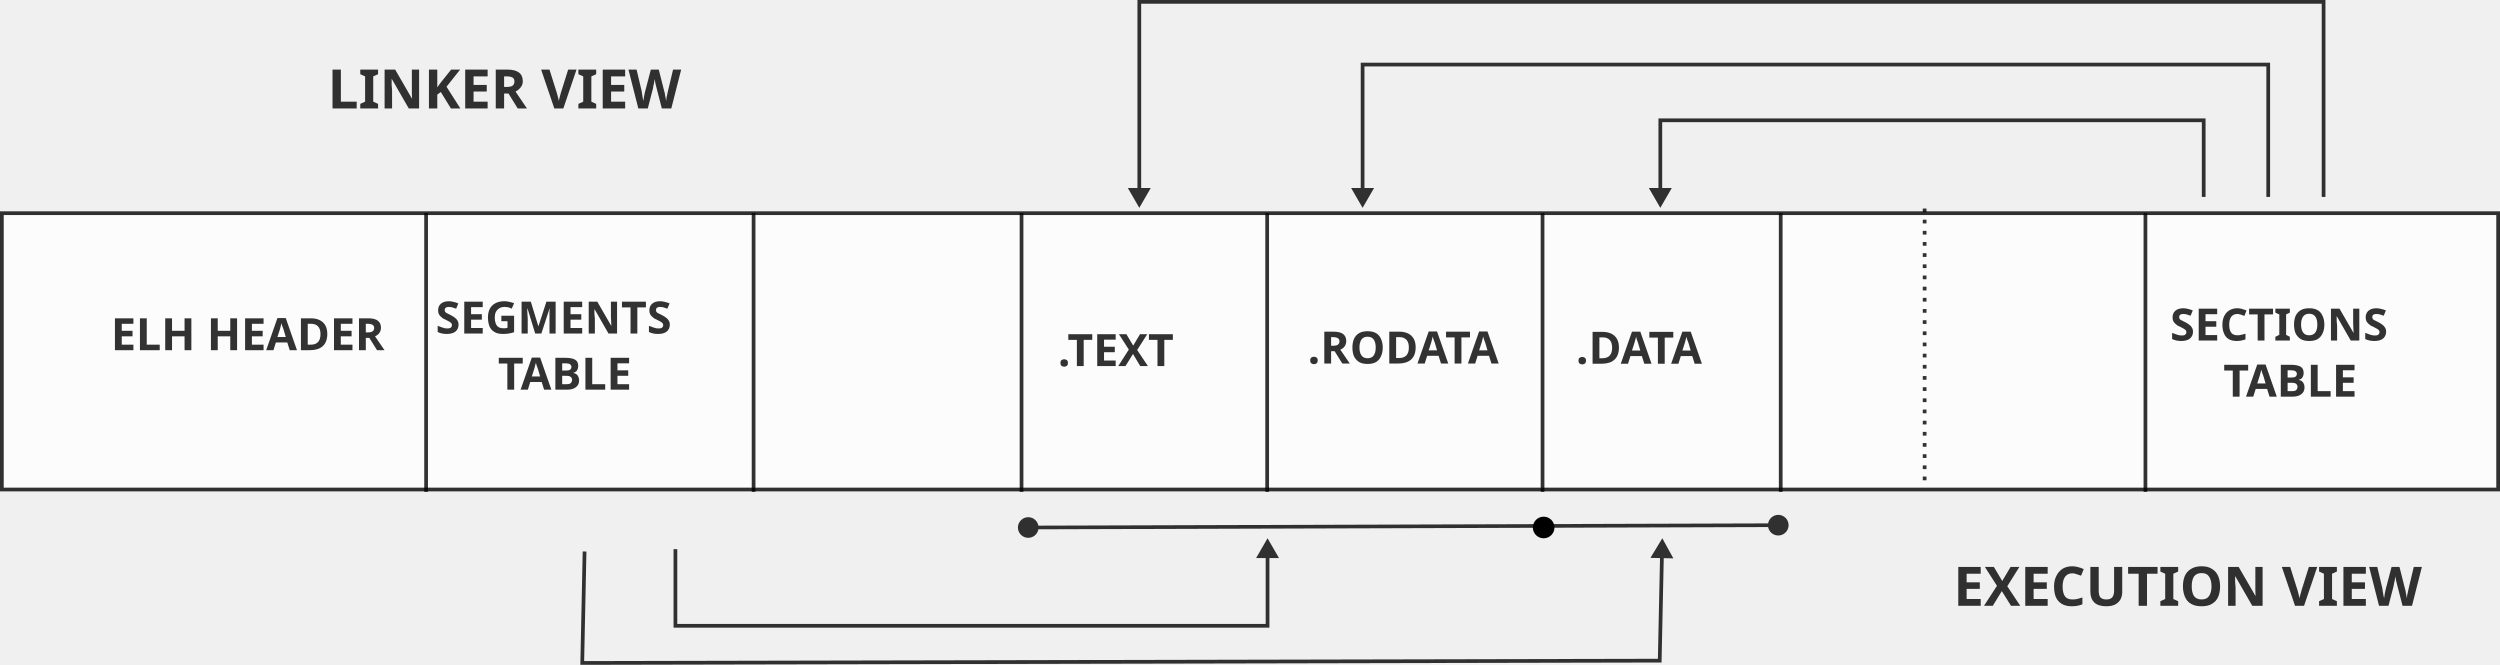
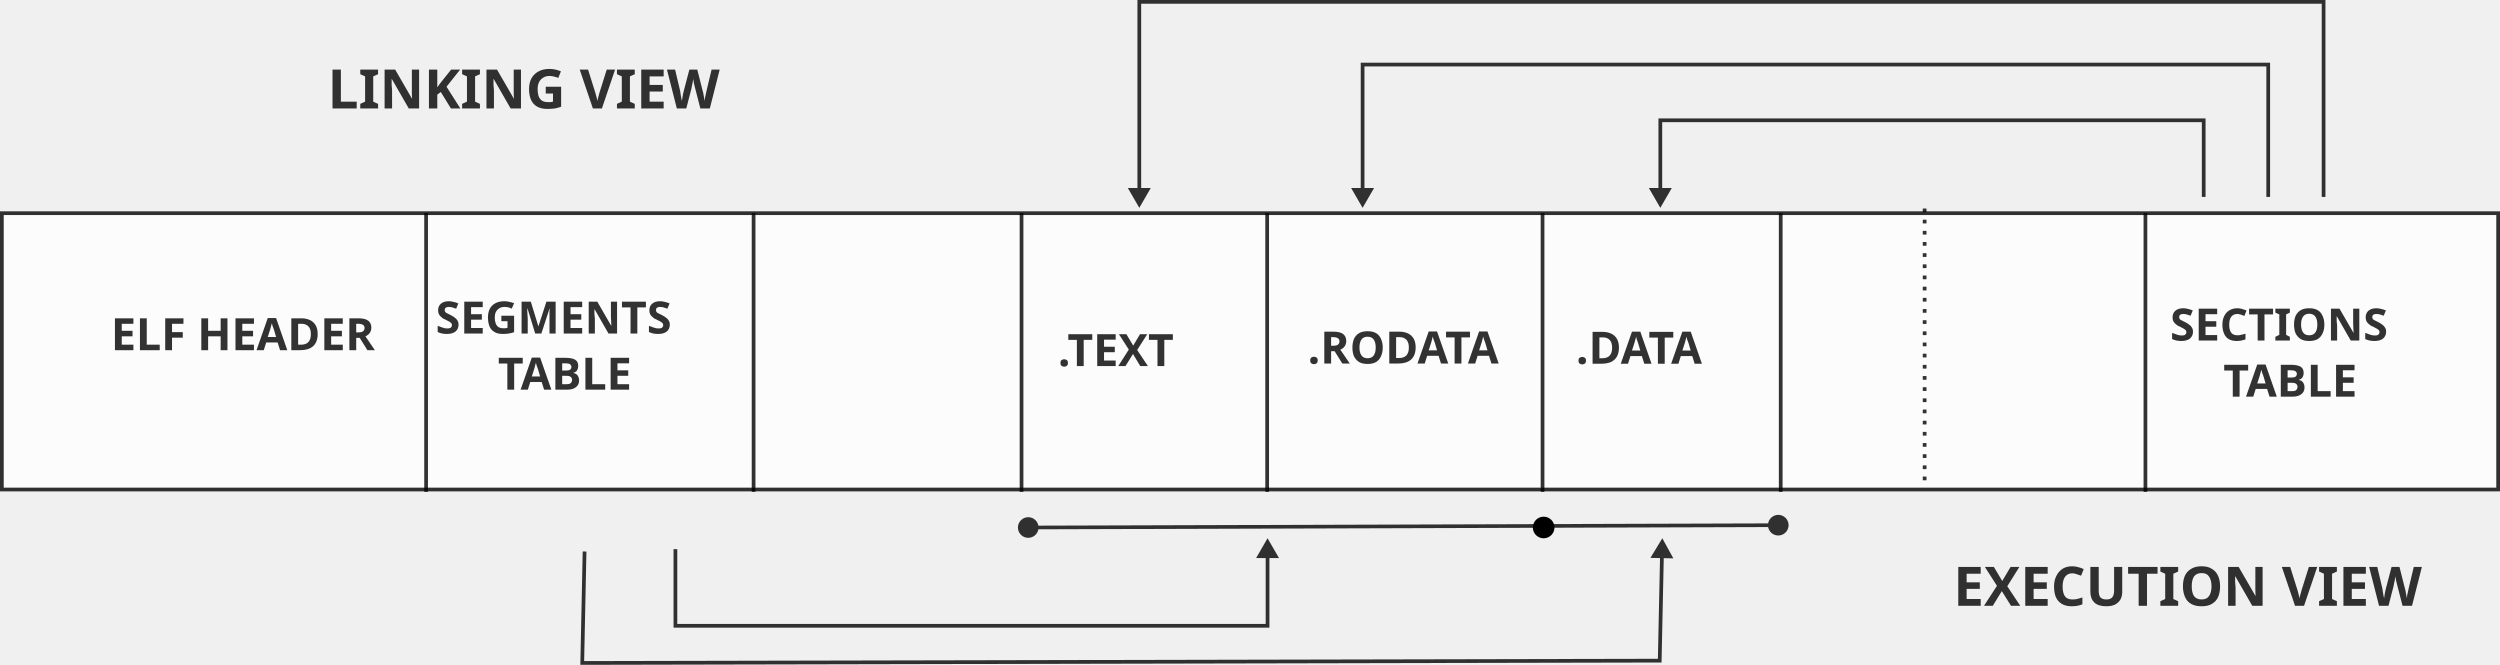
<svg xmlns="http://www.w3.org/2000/svg" width="177.741mm" height="47.266mm" viewBox="0 0 177.741 47.266" version="1.1" id="svg4170">
  <defs id="defs4167">
    <marker style="overflow:visible" id="marker22050" refX="0" refY="0" orient="auto" markerWidth="5.667" markerHeight="5.667" viewBox="0 0 5.667 5.667" preserveAspectRatio="xMidYMid">
      <path transform="scale(0.5)" style="fill:context-stroke;fill-rule:evenodd;stroke:context-stroke;stroke-width:1pt" d="M 5,0 C 5,2.76 2.76,5 0,5 -2.76,5 -5,2.76 -5,0 c 0,-2.76 2.3,-5 5,-5 2.76,0 5,2.24 5,5 z" id="path22048" />
    </marker>
    <marker style="overflow:visible" id="marker21968" refX="0" refY="0" orient="auto" markerWidth="5.667" markerHeight="5.667" viewBox="0 0 5.667 5.667" preserveAspectRatio="xMidYMid">
      <path transform="scale(0.5)" style="fill:context-stroke;fill-rule:evenodd;stroke:context-stroke;stroke-width:1pt" d="M 5,0 C 5,2.76 2.76,5 0,5 -2.76,5 -5,2.76 -5,0 c 0,-2.76 2.3,-5 5,-5 2.76,0 5,2.24 5,5 z" id="path21966" />
    </marker>
    <marker style="overflow:visible" id="TriangleStart" refX="0" refY="0" orient="auto-start-reverse" markerWidth="5.324" markerHeight="6.155" viewBox="0 0 5.324 6.155" preserveAspectRatio="xMidYMid">
      <path transform="scale(0.5)" style="fill:context-stroke;fill-rule:evenodd;stroke:context-stroke;stroke-width:1pt" d="M 5.77,0 -2.88,5 V -5 Z" id="path135" />
    </marker>
  </defs>
  <g id="layer1" transform="translate(-15.38659,-12.08449)">
    <rect style="opacity:0.8;fill:#ffffff;stroke:#000000;stroke-width:0.265;stroke-opacity:1" id="rect5873" width="177.477" height="19.646" x="15.519" y="27.241" ry="0" />
    <text xml:space="preserve" style="font-size:3.175px;opacity:0.8;fill:#ffffff;stroke:#000000;stroke-width:0.265;stroke-opacity:1" x="90.594" y="38.11" id="text8955-56">
      <tspan id="tspan8953-2" style="font-style:normal;font-variant:normal;font-weight:bold;font-stretch:normal;font-family:'Roboto Mono';-inkscape-font-specification:'Roboto Mono Bold';fill:#000000;fill-opacity:1;stroke:none;stroke-width:0.265" x="90.594" y="38.11">.TEXT</tspan>
    </text>
    <text xml:space="preserve" style="font-size:3.175px;opacity:0.8;fill:#ffffff;stroke:#000000;stroke-width:0.265;stroke-opacity:1" x="108.351" y="37.929" id="text8955-56-0">
      <tspan id="tspan8953-2-5" style="font-style:normal;font-variant:normal;font-weight:bold;font-stretch:normal;font-family:'Roboto Mono';-inkscape-font-specification:'Roboto Mono Bold';fill:#000000;fill-opacity:1;stroke:none;stroke-width:0.265" x="108.351" y="37.929">.RODATA</tspan>
    </text>
    <text xml:space="preserve" style="font-size:3.175px;opacity:0.8;fill:#ffffff;stroke:#000000;stroke-width:0.265;stroke-opacity:1" x="127.425" y="37.945" id="text8955-56-0-6">
      <tspan id="tspan8953-2-5-1" style="font-style:normal;font-variant:normal;font-weight:bold;font-stretch:normal;font-family:'Roboto Mono';-inkscape-font-specification:'Roboto Mono Bold';fill:#000000;fill-opacity:1;stroke:none;stroke-width:0.265" x="127.425" y="37.945">.DATA</tspan>
    </text>
    <path style="opacity:0.8;fill:#ffffff;stroke:#000000;stroke-width:0.265;stroke-opacity:1" d="M 45.681,27.241 V 47.052" id="path5987" />
    <path style="opacity:0.8;fill:#ffffff;stroke:#000000;stroke-width:0.265;stroke-opacity:1" d="M 68.964,27.241 V 47.052" id="path6715" />
    <path style="opacity:0.8;fill:#ffffff;stroke:#000000;stroke-width:0.265;stroke-opacity:1" d="M 88.014,27.241 V 47.052" id="path6717" />
    <path style="opacity:0.8;fill:#ffffff;stroke:#000000;stroke-width:0.265;stroke-opacity:1" d="M 105.477,27.241 V 47.052" id="path6719" />
    <path style="opacity:0.8;fill:#ffffff;stroke:#000000;stroke-width:0.265;stroke-opacity:1" d="M 125.056,27.241 V 47.052" id="path6721" />
    <text xml:space="preserve" style="font-size:3.175px;opacity:0.8;fill:#ffffff;stroke:#000000;stroke-width:0.265;stroke-opacity:1" x="23.278" y="36.981" id="text8955">
-       <tspan id="tspan8953" style="font-style:normal;font-variant:normal;font-weight:bold;font-stretch:normal;font-family:'Roboto Mono';-inkscape-font-specification:'Roboto Mono Bold';fill:#000000;fill-opacity:1;stroke:none;stroke-width:0.265" x="23.278" y="36.981">ELH HEADER</tspan>
+       <tspan id="tspan8953" style="font-style:normal;font-variant:normal;font-weight:bold;font-stretch:normal;font-family:'Roboto Mono';-inkscape-font-specification:'Roboto Mono Bold';fill:#000000;fill-opacity:1;stroke:none;stroke-width:0.265" x="23.278" y="36.981">ELF HEADER</tspan>
    </text>
    <text xml:space="preserve" style="font-size:3.881px;opacity:0.8;fill:#ffffff;stroke:#000000;stroke-width:0.265;stroke-opacity:1" x="38.684" y="19.796" id="text8955-3">
-       <tspan id="tspan8953-25" style="font-style:normal;font-variant:normal;font-weight:bold;font-stretch:normal;font-size:3.881px;font-family:'Roboto Mono';-inkscape-font-specification:'Roboto Mono Bold';fill:#000000;fill-opacity:1;stroke:none;stroke-width:0.265" x="38.684" y="19.796">LINKER VIEW</tspan>
+       <tspan id="tspan8953-25" style="font-style:normal;font-variant:normal;font-weight:bold;font-stretch:normal;font-size:3.881px;font-family:'Roboto Mono';-inkscape-font-specification:'Roboto Mono Bold';fill:#000000;fill-opacity:1;stroke:none;stroke-width:0.265" x="38.684" y="19.796">LINKING VIEW</tspan>
    </text>
    <text xml:space="preserve" style="font-size:3.881px;opacity:0.8;fill:#ffffff;stroke:#000000;stroke-width:0.265;stroke-opacity:1" x="154.269" y="55.157" id="text8955-3-5">
      <tspan id="tspan8953-25-3" style="font-style:normal;font-variant:normal;font-weight:bold;font-stretch:normal;font-size:3.881px;font-family:'Roboto Mono';-inkscape-font-specification:'Roboto Mono Bold';fill:#000000;fill-opacity:1;stroke:none;stroke-width:0.265" x="154.269" y="55.157">EXECUTION VIEW</tspan>
    </text>
    <text xml:space="preserve" style="font-size:3.175px;text-align:center;text-anchor:middle;opacity:0.8;fill:#ffffff;stroke:#000000;stroke-width:0.265;stroke-opacity:1" x="180.196" y="36.294" id="text8955-5">
      <tspan id="tspan8953-5" style="font-style:normal;font-variant:normal;font-weight:bold;font-stretch:normal;font-family:'Roboto Mono';-inkscape-font-specification:'Roboto Mono Bold';text-align:center;text-anchor:middle;fill:#000000;fill-opacity:1;stroke:none;stroke-width:0.265" x="180.196" y="36.294">SECTIONS</tspan>
      <tspan style="font-style:normal;font-variant:normal;font-weight:bold;font-stretch:normal;font-family:'Roboto Mono';-inkscape-font-specification:'Roboto Mono Bold';text-align:center;text-anchor:middle;fill:#000000;fill-opacity:1;stroke:none;stroke-width:0.265" x="180.196" y="40.285" id="tspan9824">TABLE</tspan>
    </text>
    <text xml:space="preserve" style="font-size:3.175px;text-align:center;text-anchor:middle;opacity:0.8;fill:#ffffff;stroke:#000000;stroke-width:0.265;stroke-opacity:1" x="57.527" y="35.796" id="text8955-5-8">
      <tspan id="tspan8953-5-7" style="font-style:normal;font-variant:normal;font-weight:bold;font-stretch:normal;font-family:'Roboto Mono';-inkscape-font-specification:'Roboto Mono Bold';text-align:center;text-anchor:middle;fill:#000000;fill-opacity:1;stroke:none;stroke-width:0.265" x="57.527" y="35.796">SEGMENTS</tspan>
      <tspan style="font-style:normal;font-variant:normal;font-weight:bold;font-stretch:normal;font-family:'Roboto Mono';-inkscape-font-specification:'Roboto Mono Bold';text-align:center;text-anchor:middle;fill:#000000;fill-opacity:1;stroke:none;stroke-width:0.265" x="57.527" y="39.787" id="tspan9824-7">TABLE</tspan>
    </text>
    <path style="opacity:0.8;fill:#ffffff;stroke:#000000;stroke-width:0.265;stroke-dasharray:0.265, 0.529;stroke-dashoffset:0;stroke-opacity:1" d="M 152.221,26.91 V 46.722" id="path10598" />
    <path style="opacity:0.8;fill:#ffffff;stroke:#000000;stroke-width:0.265;stroke-opacity:1" d="M 167.919,27.241 V 47.052" id="path10600" />
    <path style="opacity:0.8;fill:#ffffff;stroke:#000000;stroke-width:0.265;stroke-opacity:1" d="M 141.989,27.241 V 47.052" id="path10680" />
    <path style="opacity:0.8;fill:none;fill-opacity:1;stroke:#000000;stroke-width:0.265;stroke-dasharray:none;stroke-dashoffset:0;stroke-opacity:1;marker-end:url(#TriangleStart)" d="m 172.061,26.085 v -5.448 h -38.632 v 5.283" id="path21729" />
    <path style="opacity:0.8;fill:none;fill-opacity:1;stroke:#000000;stroke-width:0.265;stroke-dasharray:none;stroke-dashoffset:0;stroke-opacity:1;marker-end:url(#TriangleStart)" d="m 176.649,26.085 v -9.41 h -64.387 v 9.245" id="path21800" />
    <path style="opacity:0.8;fill:none;fill-opacity:1;stroke:#000000;stroke-width:0.265;stroke-dasharray:none;stroke-dashoffset:0;stroke-opacity:1;marker-end:url(#TriangleStart)" d="M 180.585,26.085 V 12.217 H 96.387 v 13.703" id="path21804" />
    <path style="opacity:0.8;fill:none;fill-opacity:1;stroke:#000000;stroke-width:0.265;stroke-dasharray:none;stroke-dashoffset:0;stroke-opacity:1;marker-end:url(#TriangleStart)" d="m 63.406,51.128 v 5.448 h 42.099 v -5.283" id="path21816" />
    <path style="opacity:0.8;fill:none;fill-opacity:1;stroke:#000000;stroke-width:0.265;stroke-dasharray:none;stroke-dashoffset:0;stroke-opacity:1;marker-end:url(#TriangleStart)" d="m 56.947,51.294 -0.165,7.925 76.604,-0.165 0.165,-7.759" id="path21822" />
    <path style="opacity:0.8;fill:none;fill-opacity:1;stroke:#000000;stroke-width:0.259;stroke-dasharray:none;stroke-dashoffset:0;stroke-opacity:1;marker-start:url(#marker22050);marker-end:url(#marker21968)" d="M 88.49,49.588 141.815,49.423" id="path21828" />
    <circle style="opacity:1;fill:#000000;fill-opacity:1;stroke:#000000;stroke-width:0.265;stroke-dasharray:none;stroke-dashoffset:0;stroke-opacity:1" id="path22274" cx="125.135" cy="49.587" r="0.636" />
  </g>
</svg>
